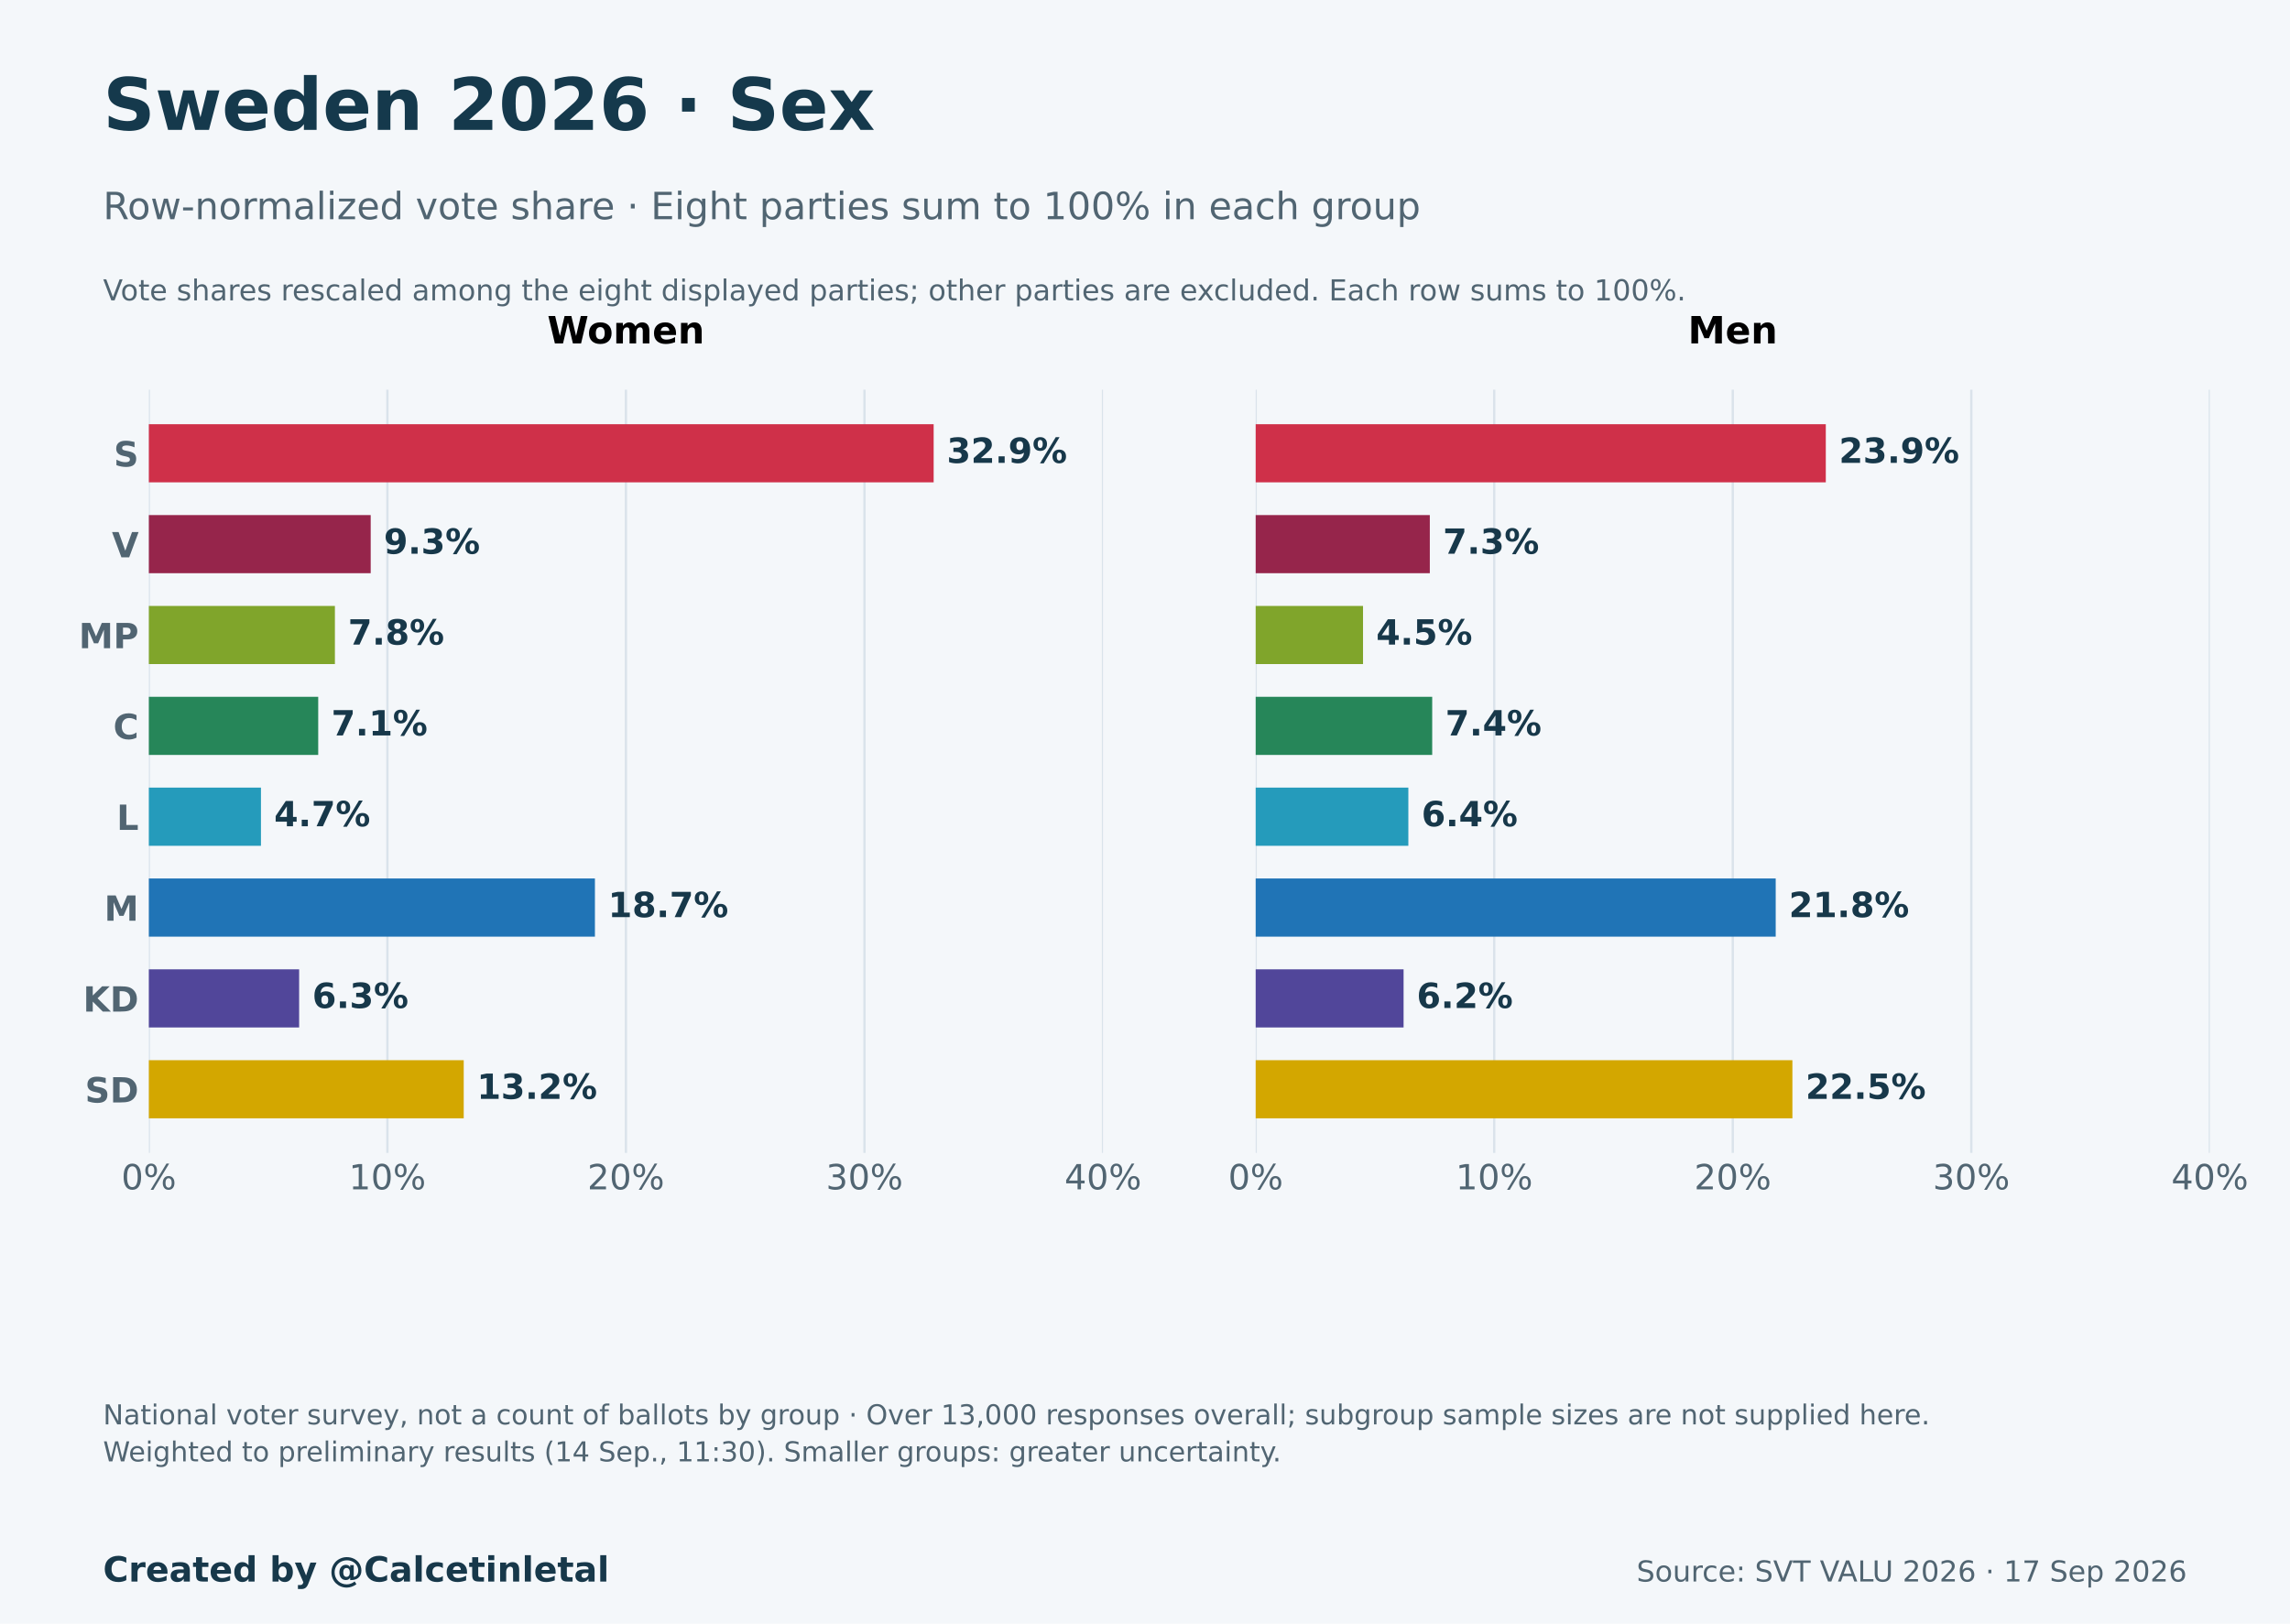
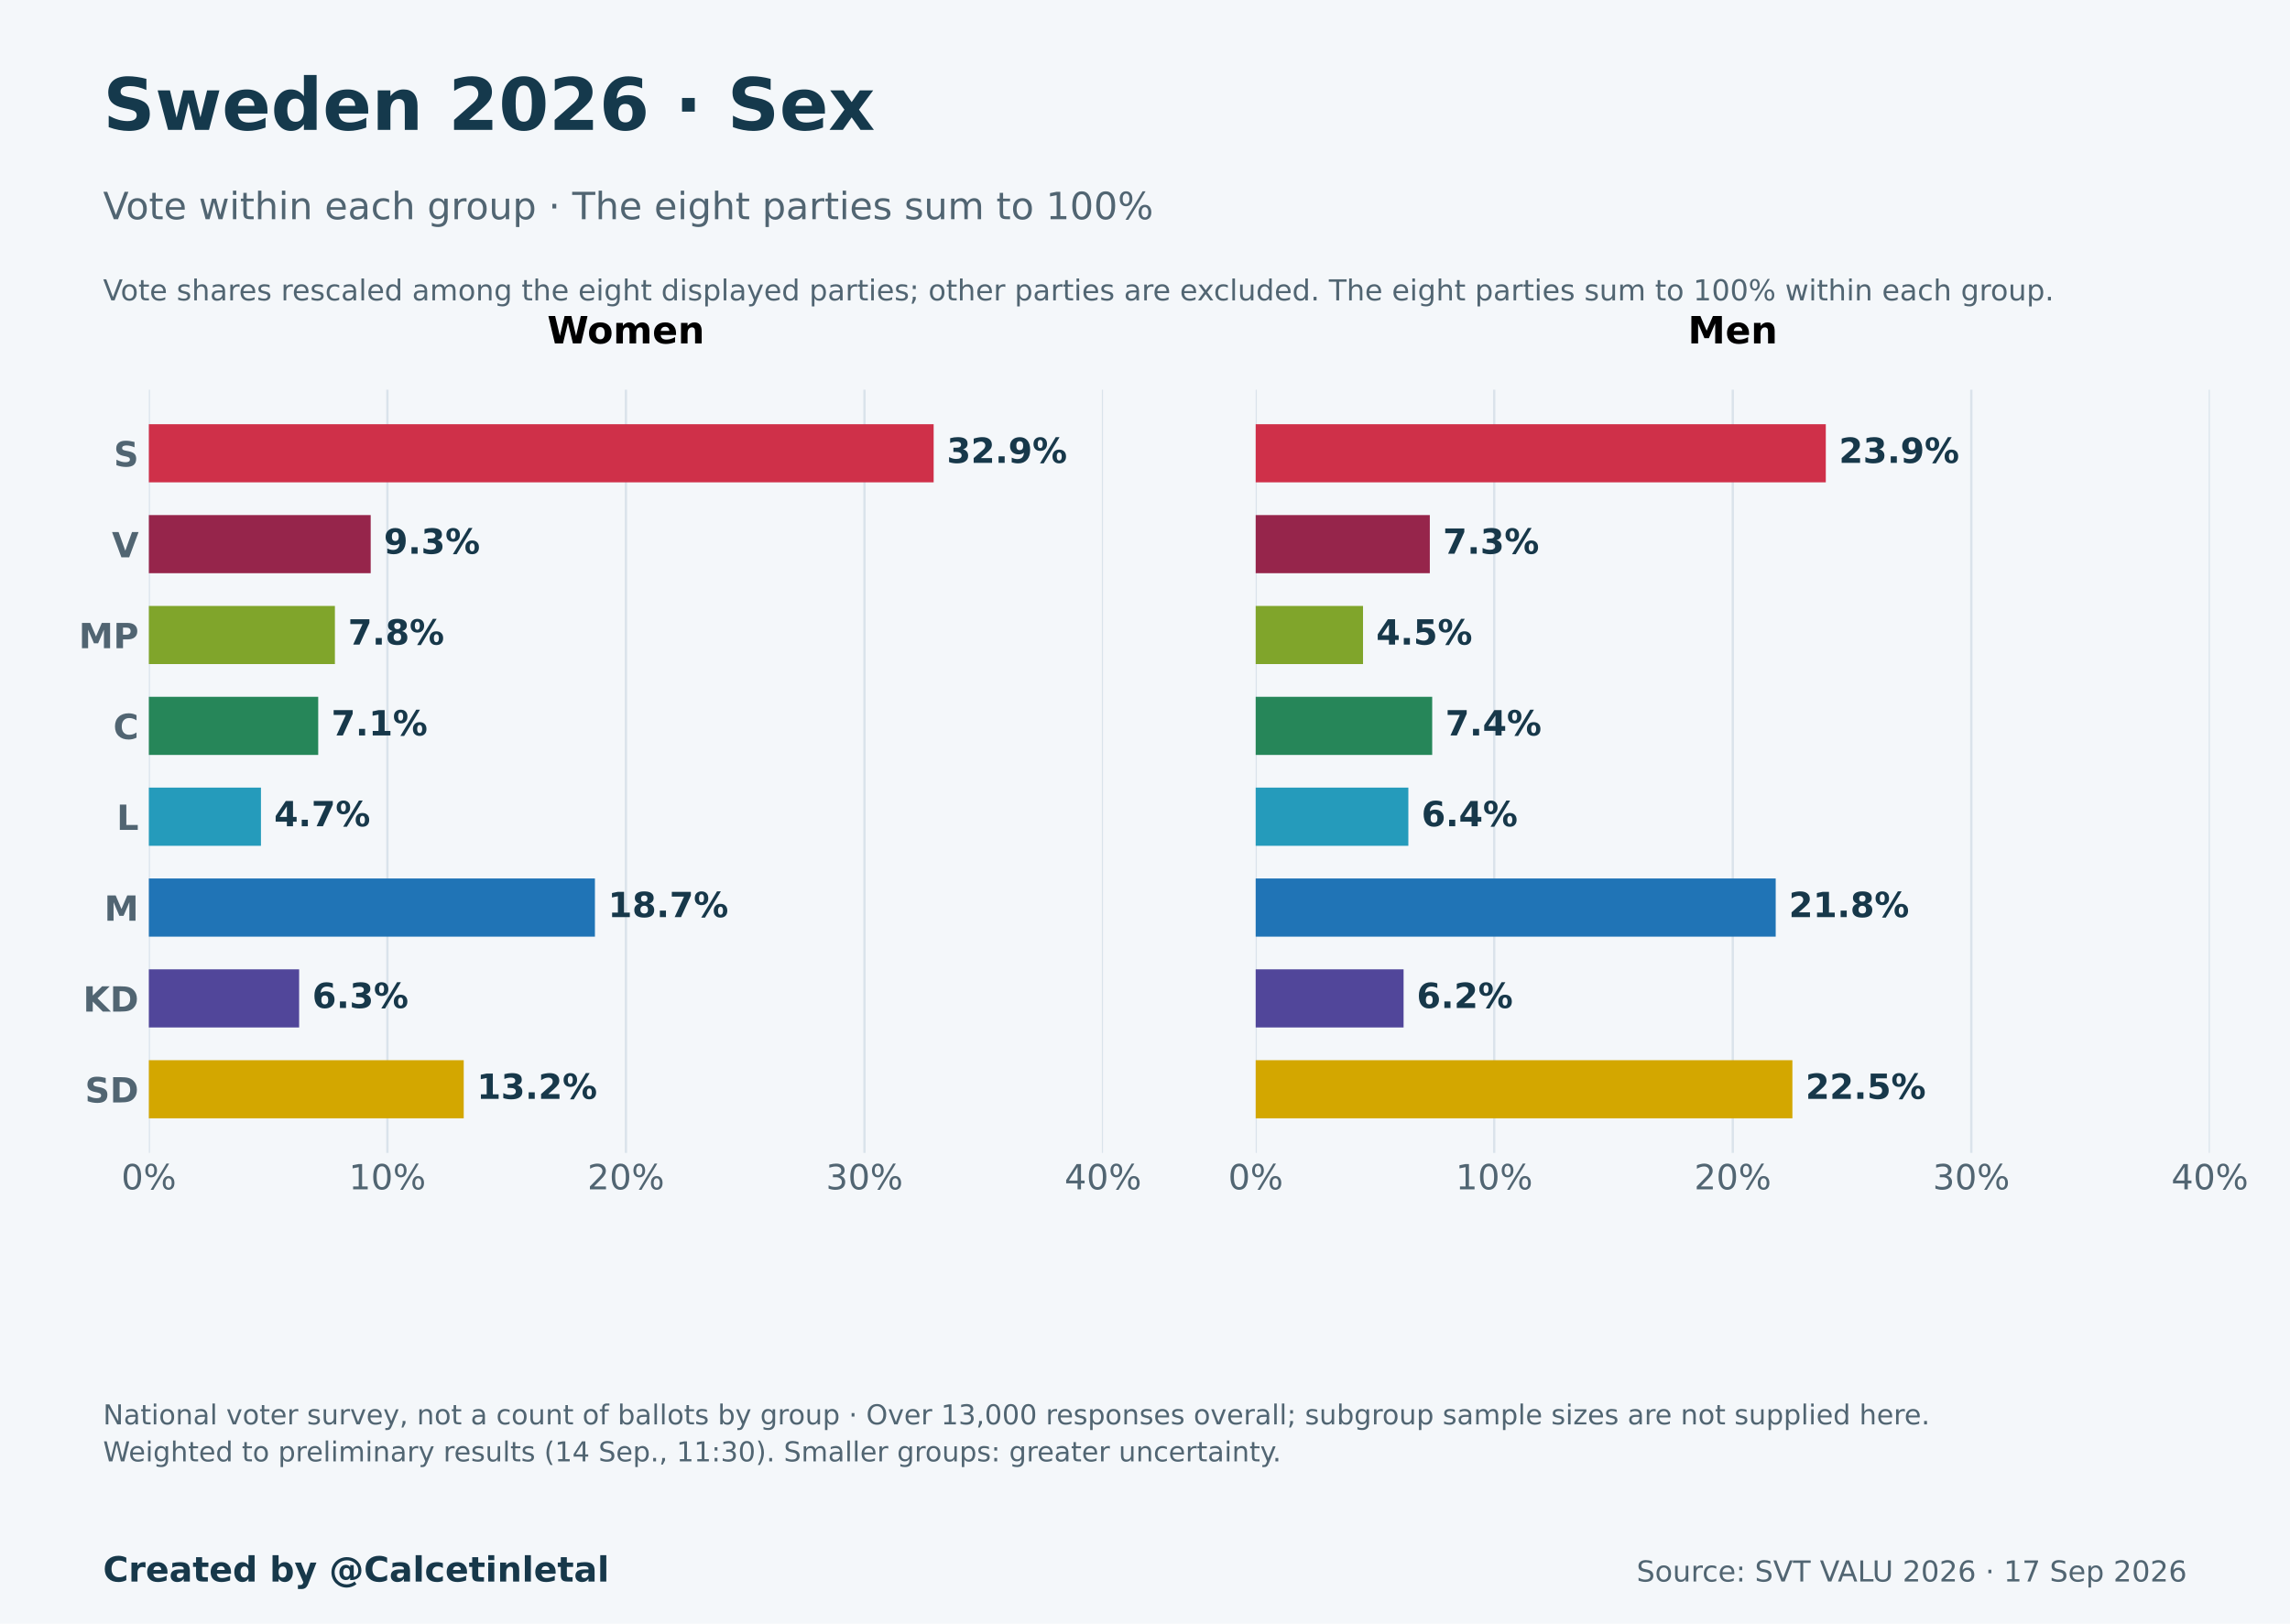
<svg xmlns="http://www.w3.org/2000/svg" xmlns:xlink="http://www.w3.org/1999/xlink" width="792pt" height="561.6pt" viewBox="0 0 792 561.6" version="1.1">
  <defs>
    <style type="text/css">*{stroke-linejoin: round; stroke-linecap: butt}</style>
  </defs>
  <g id="figure_1">
    <g id="patch_1">
      <path d="M 0 561.6 L 792 561.6 L 792 0 L 0 0 z " style="fill: #f4f7fa" />
    </g>
    <g id="axes_1">
      <g id="patch_2">
        <path d="M 51.48 398.736 L 381.48 398.736 L 381.48 134.784 L 51.48 134.784 z " style="fill: #f4f7fa" />
      </g>
      <g id="matplotlib.axis_1">
        <g id="xtick_1">
          <g id="line2d_1">
-             <path d="M 51.48 398.736 L 51.48 134.784 " clip-path="url(#pa90513a1c5)" style="fill: none; stroke: #dae3eb; stroke-width: 0.8; stroke-linecap: square" />
+             <path d="M 51.48 398.736 L 51.48 134.784 " clip-path="url(#p010a01c2fd)" style="fill: none; stroke: #dae3eb; stroke-width: 0.8; stroke-linecap: square" />
          </g>
          <g id="line2d_2" />
          <g id="text_1">
            <text style="font-size: 12px; font-family: 'DejaVu Sans'; text-anchor: middle; fill: #516572" x="51.48" y="411.354" transform="rotate(-0 51.48 411.3541)">0%</text>
          </g>
        </g>
        <g id="xtick_2">
          <g id="line2d_3">
-             <path d="M 133.98 398.736 L 133.98 134.784 " clip-path="url(#pa90513a1c5)" style="fill: none; stroke: #dae3eb; stroke-width: 0.8; stroke-linecap: square" />
+             <path d="M 133.98 398.736 L 133.98 134.784 " clip-path="url(#p010a01c2fd)" style="fill: none; stroke: #dae3eb; stroke-width: 0.8; stroke-linecap: square" />
          </g>
          <g id="line2d_4" />
          <g id="text_2">
            <text style="font-size: 12px; font-family: 'DejaVu Sans'; text-anchor: middle; fill: #516572" x="133.98" y="411.354" transform="rotate(-0 133.98 411.3541)">10%</text>
          </g>
        </g>
        <g id="xtick_3">
          <g id="line2d_5">
-             <path d="M 216.48 398.736 L 216.48 134.784 " clip-path="url(#pa90513a1c5)" style="fill: none; stroke: #dae3eb; stroke-width: 0.8; stroke-linecap: square" />
+             <path d="M 216.48 398.736 L 216.48 134.784 " clip-path="url(#p010a01c2fd)" style="fill: none; stroke: #dae3eb; stroke-width: 0.8; stroke-linecap: square" />
          </g>
          <g id="line2d_6" />
          <g id="text_3">
            <text style="font-size: 12px; font-family: 'DejaVu Sans'; text-anchor: middle; fill: #516572" x="216.48" y="411.354" transform="rotate(-0 216.48 411.3541)">20%</text>
          </g>
        </g>
        <g id="xtick_4">
          <g id="line2d_7">
-             <path d="M 298.98 398.736 L 298.98 134.784 " clip-path="url(#pa90513a1c5)" style="fill: none; stroke: #dae3eb; stroke-width: 0.8; stroke-linecap: square" />
+             <path d="M 298.98 398.736 L 298.98 134.784 " clip-path="url(#p010a01c2fd)" style="fill: none; stroke: #dae3eb; stroke-width: 0.8; stroke-linecap: square" />
          </g>
          <g id="line2d_8" />
          <g id="text_4">
            <text style="font-size: 12px; font-family: 'DejaVu Sans'; text-anchor: middle; fill: #516572" x="298.98" y="411.354" transform="rotate(-0 298.98 411.3541)">30%</text>
          </g>
        </g>
        <g id="xtick_5">
          <g id="line2d_9">
-             <path d="M 381.48 398.736 L 381.48 134.784 " clip-path="url(#pa90513a1c5)" style="fill: none; stroke: #dae3eb; stroke-width: 0.8; stroke-linecap: square" />
+             <path d="M 381.48 398.736 L 381.48 134.784 " clip-path="url(#p010a01c2fd)" style="fill: none; stroke: #dae3eb; stroke-width: 0.8; stroke-linecap: square" />
          </g>
          <g id="line2d_10" />
          <g id="text_5">
            <text style="font-size: 12px; font-family: 'DejaVu Sans'; text-anchor: middle; fill: #516572" x="381.48" y="411.354" transform="rotate(-0 381.48 411.3541)">40%</text>
          </g>
        </g>
      </g>
      <g id="matplotlib.axis_2">
        <g id="ytick_1">
          <g id="line2d_11" />
          <g id="text_6">
            <text style="font-weight: 700; font-size: 12px; font-family: 'DejaVu Sans'; text-anchor: end; fill: #516572" x="47.98" y="161.339" transform="rotate(-0 47.98 161.3391)">S</text>
          </g>
        </g>
        <g id="ytick_2">
          <g id="line2d_12" />
          <g id="text_7">
            <text style="font-weight: 700; font-size: 12px; font-family: 'DejaVu Sans'; text-anchor: end; fill: #516572" x="47.98" y="192.762" transform="rotate(-0 47.98 192.7619)">V</text>
          </g>
        </g>
        <g id="ytick_3">
          <g id="line2d_13" />
          <g id="text_8">
            <text style="font-weight: 700; font-size: 12px; font-family: 'DejaVu Sans'; text-anchor: end; fill: #516572" x="47.98" y="224.185" transform="rotate(-0 47.98 224.1848)">MP</text>
          </g>
        </g>
        <g id="ytick_4">
          <g id="line2d_14" />
          <g id="text_9">
            <text style="font-weight: 700; font-size: 12px; font-family: 'DejaVu Sans'; text-anchor: end; fill: #516572" x="47.98" y="255.608" transform="rotate(-0 47.98 255.6076)">C</text>
          </g>
        </g>
        <g id="ytick_5">
          <g id="line2d_15" />
          <g id="text_10">
            <text style="font-weight: 700; font-size: 12px; font-family: 'DejaVu Sans'; text-anchor: end; fill: #516572" x="47.98" y="287.03" transform="rotate(-0 47.98 287.0305)">L</text>
          </g>
        </g>
        <g id="ytick_6">
          <g id="line2d_16" />
          <g id="text_11">
            <text style="font-weight: 700; font-size: 12px; font-family: 'DejaVu Sans'; text-anchor: end; fill: #516572" x="47.98" y="318.453" transform="rotate(-0 47.98 318.4533)">M</text>
          </g>
        </g>
        <g id="ytick_7">
          <g id="line2d_17" />
          <g id="text_12">
            <text style="font-weight: 700; font-size: 12px; font-family: 'DejaVu Sans'; text-anchor: end; fill: #516572" x="47.98" y="349.876" transform="rotate(-0 47.98 349.8762)">KD</text>
          </g>
        </g>
        <g id="ytick_8">
          <g id="line2d_18" />
          <g id="text_13">
            <text style="font-weight: 700; font-size: 12px; font-family: 'DejaVu Sans'; text-anchor: end; fill: #516572" x="47.98" y="381.299" transform="rotate(-0 47.98 381.2991)">SD</text>
          </g>
        </g>
      </g>
      <g id="patch_3">
-         <path d="M 51.48 146.725 L 322.905 146.725 L 322.905 166.835 L 51.48 166.835 z " clip-path="url(#pa90513a1c5)" style="fill: #cf3049" />
+         <path d="M 51.48 146.725 L 322.905 146.725 L 322.905 166.835 L 51.48 166.835 z " clip-path="url(#p010a01c2fd)" style="fill: #cf3049" />
      </g>
      <g id="patch_4">
-         <path d="M 51.48 178.148 L 128.205 178.148 L 128.205 198.258 L 51.48 198.258 z " clip-path="url(#pa90513a1c5)" style="fill: #96254b" />
+         <path d="M 51.48 178.148 L 128.205 178.148 L 128.205 198.258 L 51.48 198.258 z " clip-path="url(#p010a01c2fd)" style="fill: #96254b" />
      </g>
      <g id="patch_5">
-         <path d="M 51.48 209.57 L 115.83 209.57 L 115.83 229.681 L 51.48 229.681 z " clip-path="url(#pa90513a1c5)" style="fill: #80a52b" />
+         <path d="M 51.48 209.57 L 115.83 209.57 L 115.83 229.681 L 51.48 229.681 z " clip-path="url(#p010a01c2fd)" style="fill: #80a52b" />
      </g>
      <g id="patch_6">
-         <path d="M 51.48 240.993 L 110.055 240.993 L 110.055 261.104 L 51.48 261.104 z " clip-path="url(#pa90513a1c5)" style="fill: #268659" />
+         <path d="M 51.48 240.993 L 110.055 240.993 L 110.055 261.104 L 51.48 261.104 z " clip-path="url(#p010a01c2fd)" style="fill: #268659" />
      </g>
      <g id="patch_7">
-         <path d="M 51.48 272.416 L 90.255 272.416 L 90.255 292.527 L 51.48 292.527 z " clip-path="url(#pa90513a1c5)" style="fill: #259bbb" />
+         <path d="M 51.48 272.416 L 90.255 272.416 L 90.255 292.527 L 51.48 292.527 z " clip-path="url(#p010a01c2fd)" style="fill: #259bbb" />
      </g>
      <g id="patch_8">
-         <path d="M 51.48 303.839 L 205.755 303.839 L 205.755 323.95 L 51.48 323.95 z " clip-path="url(#pa90513a1c5)" style="fill: #2074b6" />
+         <path d="M 51.48 303.839 L 205.755 303.839 L 205.755 323.95 L 51.48 323.95 z " clip-path="url(#p010a01c2fd)" style="fill: #2074b6" />
      </g>
      <g id="patch_9">
-         <path d="M 51.48 335.262 L 103.455 335.262 L 103.455 355.372 L 51.48 355.372 z " clip-path="url(#pa90513a1c5)" style="fill: #51469a" />
+         <path d="M 51.48 335.262 L 103.455 335.262 L 103.455 355.372 L 51.48 355.372 z " clip-path="url(#p010a01c2fd)" style="fill: #51469a" />
      </g>
      <g id="patch_10">
-         <path d="M 51.48 366.685 L 160.38 366.685 L 160.38 386.795 L 51.48 386.795 z " clip-path="url(#pa90513a1c5)" style="fill: #d3a700" />
+         <path d="M 51.48 366.685 L 160.38 366.685 L 160.38 386.795 L 51.48 386.795 z " clip-path="url(#p010a01c2fd)" style="fill: #d3a700" />
      </g>
      <g id="text_14">
        <text style="font-weight: 700; font-size: 12px; font-family: 'DejaVu Sans'; text-anchor: start; fill: #17384a" x="327.442" y="160.091" transform="rotate(-0 327.4425 160.0913)">32.9%</text>
      </g>
      <g id="text_15">
        <text style="font-weight: 700; font-size: 12px; font-family: 'DejaVu Sans'; text-anchor: start; fill: #17384a" x="132.743" y="191.514" transform="rotate(-0 132.7425 191.5141)">9.3%</text>
      </g>
      <g id="text_16">
        <text style="font-weight: 700; font-size: 12px; font-family: 'DejaVu Sans'; text-anchor: start; fill: #17384a" x="120.368" y="222.937" transform="rotate(-0 120.3675 222.937)">7.8%</text>
      </g>
      <g id="text_17">
        <text style="font-weight: 700; font-size: 12px; font-family: 'DejaVu Sans'; text-anchor: start; fill: #17384a" x="114.593" y="254.36" transform="rotate(-0 114.5925 254.3598)">7.1%</text>
      </g>
      <g id="text_18">
        <text style="font-weight: 700; font-size: 12px; font-family: 'DejaVu Sans'; text-anchor: start; fill: #17384a" x="94.793" y="285.783" transform="rotate(-0 94.7925 285.7827)">4.7%</text>
      </g>
      <g id="text_19">
        <text style="font-weight: 700; font-size: 12px; font-family: 'DejaVu Sans'; text-anchor: start; fill: #17384a" x="210.292" y="317.206" transform="rotate(-0 210.2925 317.2055)">18.7%</text>
      </g>
      <g id="text_20">
        <text style="font-weight: 700; font-size: 12px; font-family: 'DejaVu Sans'; text-anchor: start; fill: #17384a" x="107.993" y="348.628" transform="rotate(-0 107.9925 348.6284)">6.3%</text>
      </g>
      <g id="text_21">
        <text style="font-weight: 700; font-size: 12px; font-family: 'DejaVu Sans'; text-anchor: start; fill: #17384a" x="164.917" y="380.051" transform="rotate(-0 164.9175 380.0512)">13.2%</text>
      </g>
      <g id="text_22">
        <text style="font-weight: 700; font-size: 13px; font-family: 'DejaVu Sans'; text-anchor: middle" x="216.48" y="118.784" transform="rotate(-0 216.48 118.784)">Women</text>
      </g>
    </g>
    <g id="axes_2">
      <g id="patch_11">
        <path d="M 434.28 398.736 L 764.28 398.736 L 764.28 134.784 L 434.28 134.784 z " style="fill: #f4f7fa" />
      </g>
      <g id="matplotlib.axis_3">
        <g id="xtick_6">
          <g id="line2d_19">
-             <path d="M 434.28 398.736 L 434.28 134.784 " clip-path="url(#p73e29dd15d)" style="fill: none; stroke: #dae3eb; stroke-width: 0.8; stroke-linecap: square" />
+             <path d="M 434.28 398.736 L 434.28 134.784 " clip-path="url(#pf4c33dc60b)" style="fill: none; stroke: #dae3eb; stroke-width: 0.8; stroke-linecap: square" />
          </g>
          <g id="line2d_20" />
          <g id="text_23">
            <text style="font-size: 12px; font-family: 'DejaVu Sans'; text-anchor: middle; fill: #516572" x="434.28" y="411.354" transform="rotate(-0 434.28 411.3541)">0%</text>
          </g>
        </g>
        <g id="xtick_7">
          <g id="line2d_21">
-             <path d="M 516.78 398.736 L 516.78 134.784 " clip-path="url(#p73e29dd15d)" style="fill: none; stroke: #dae3eb; stroke-width: 0.8; stroke-linecap: square" />
+             <path d="M 516.78 398.736 L 516.78 134.784 " clip-path="url(#pf4c33dc60b)" style="fill: none; stroke: #dae3eb; stroke-width: 0.8; stroke-linecap: square" />
          </g>
          <g id="line2d_22" />
          <g id="text_24">
            <text style="font-size: 12px; font-family: 'DejaVu Sans'; text-anchor: middle; fill: #516572" x="516.78" y="411.354" transform="rotate(-0 516.78 411.3541)">10%</text>
          </g>
        </g>
        <g id="xtick_8">
          <g id="line2d_23">
-             <path d="M 599.28 398.736 L 599.28 134.784 " clip-path="url(#p73e29dd15d)" style="fill: none; stroke: #dae3eb; stroke-width: 0.8; stroke-linecap: square" />
+             <path d="M 599.28 398.736 L 599.28 134.784 " clip-path="url(#pf4c33dc60b)" style="fill: none; stroke: #dae3eb; stroke-width: 0.8; stroke-linecap: square" />
          </g>
          <g id="line2d_24" />
          <g id="text_25">
            <text style="font-size: 12px; font-family: 'DejaVu Sans'; text-anchor: middle; fill: #516572" x="599.28" y="411.354" transform="rotate(-0 599.28 411.3541)">20%</text>
          </g>
        </g>
        <g id="xtick_9">
          <g id="line2d_25">
-             <path d="M 681.78 398.736 L 681.78 134.784 " clip-path="url(#p73e29dd15d)" style="fill: none; stroke: #dae3eb; stroke-width: 0.8; stroke-linecap: square" />
+             <path d="M 681.78 398.736 L 681.78 134.784 " clip-path="url(#pf4c33dc60b)" style="fill: none; stroke: #dae3eb; stroke-width: 0.8; stroke-linecap: square" />
          </g>
          <g id="line2d_26" />
          <g id="text_26">
            <text style="font-size: 12px; font-family: 'DejaVu Sans'; text-anchor: middle; fill: #516572" x="681.78" y="411.354" transform="rotate(-0 681.78 411.3541)">30%</text>
          </g>
        </g>
        <g id="xtick_10">
          <g id="line2d_27">
-             <path d="M 764.28 398.736 L 764.28 134.784 " clip-path="url(#p73e29dd15d)" style="fill: none; stroke: #dae3eb; stroke-width: 0.8; stroke-linecap: square" />
+             <path d="M 764.28 398.736 L 764.28 134.784 " clip-path="url(#pf4c33dc60b)" style="fill: none; stroke: #dae3eb; stroke-width: 0.8; stroke-linecap: square" />
          </g>
          <g id="line2d_28" />
          <g id="text_27">
            <text style="font-size: 12px; font-family: 'DejaVu Sans'; text-anchor: middle; fill: #516572" x="764.28" y="411.354" transform="rotate(-0 764.28 411.3541)">40%</text>
          </g>
        </g>
      </g>
      <g id="matplotlib.axis_4">
        <g id="ytick_9">
          <g id="line2d_29" />
        </g>
        <g id="ytick_10">
          <g id="line2d_30" />
        </g>
        <g id="ytick_11">
          <g id="line2d_31" />
        </g>
        <g id="ytick_12">
          <g id="line2d_32" />
        </g>
        <g id="ytick_13">
          <g id="line2d_33" />
        </g>
        <g id="ytick_14">
          <g id="line2d_34" />
        </g>
        <g id="ytick_15">
          <g id="line2d_35" />
        </g>
        <g id="ytick_16">
          <g id="line2d_36" />
        </g>
      </g>
      <g id="patch_12">
-         <path d="M 434.28 146.725 L 631.455 146.725 L 631.455 166.835 L 434.28 166.835 z " clip-path="url(#p73e29dd15d)" style="fill: #cf3049" />
+         <path d="M 434.28 146.725 L 631.455 146.725 L 631.455 166.835 L 434.28 166.835 z " clip-path="url(#pf4c33dc60b)" style="fill: #cf3049" />
      </g>
      <g id="patch_13">
-         <path d="M 434.28 178.148 L 494.505 178.148 L 494.505 198.258 L 434.28 198.258 z " clip-path="url(#p73e29dd15d)" style="fill: #96254b" />
+         <path d="M 434.28 178.148 L 494.505 178.148 L 494.505 198.258 L 434.28 198.258 z " clip-path="url(#pf4c33dc60b)" style="fill: #96254b" />
      </g>
      <g id="patch_14">
-         <path d="M 434.28 209.57 L 471.405 209.57 L 471.405 229.681 L 434.28 229.681 z " clip-path="url(#p73e29dd15d)" style="fill: #80a52b" />
+         <path d="M 434.28 209.57 L 471.405 209.57 L 471.405 229.681 L 434.28 229.681 z " clip-path="url(#pf4c33dc60b)" style="fill: #80a52b" />
      </g>
      <g id="patch_15">
-         <path d="M 434.28 240.993 L 495.33 240.993 L 495.33 261.104 L 434.28 261.104 z " clip-path="url(#p73e29dd15d)" style="fill: #268659" />
+         <path d="M 434.28 240.993 L 495.33 240.993 L 495.33 261.104 L 434.28 261.104 z " clip-path="url(#pf4c33dc60b)" style="fill: #268659" />
      </g>
      <g id="patch_16">
-         <path d="M 434.28 272.416 L 487.08 272.416 L 487.08 292.527 L 434.28 292.527 z " clip-path="url(#p73e29dd15d)" style="fill: #259bbb" />
+         <path d="M 434.28 272.416 L 487.08 272.416 L 487.08 292.527 L 434.28 292.527 z " clip-path="url(#pf4c33dc60b)" style="fill: #259bbb" />
      </g>
      <g id="patch_17">
-         <path d="M 434.28 303.839 L 614.13 303.839 L 614.13 323.95 L 434.28 323.95 z " clip-path="url(#p73e29dd15d)" style="fill: #2074b6" />
+         <path d="M 434.28 303.839 L 614.13 303.839 L 614.13 323.95 L 434.28 323.95 z " clip-path="url(#pf4c33dc60b)" style="fill: #2074b6" />
      </g>
      <g id="patch_18">
-         <path d="M 434.28 335.262 L 485.43 335.262 L 485.43 355.372 L 434.28 355.372 z " clip-path="url(#p73e29dd15d)" style="fill: #51469a" />
+         <path d="M 434.28 335.262 L 485.43 335.262 L 485.43 355.372 L 434.28 355.372 z " clip-path="url(#pf4c33dc60b)" style="fill: #51469a" />
      </g>
      <g id="patch_19">
-         <path d="M 434.28 366.685 L 619.905 366.685 L 619.905 386.795 L 434.28 386.795 z " clip-path="url(#p73e29dd15d)" style="fill: #d3a700" />
+         <path d="M 434.28 366.685 L 619.905 366.685 L 619.905 386.795 L 434.28 386.795 z " clip-path="url(#pf4c33dc60b)" style="fill: #d3a700" />
      </g>
      <g id="text_28">
        <text style="font-weight: 700; font-size: 12px; font-family: 'DejaVu Sans'; text-anchor: start; fill: #17384a" x="635.992" y="160.091" transform="rotate(-0 635.9925 160.0913)">23.9%</text>
      </g>
      <g id="text_29">
        <text style="font-weight: 700; font-size: 12px; font-family: 'DejaVu Sans'; text-anchor: start; fill: #17384a" x="499.043" y="191.514" transform="rotate(-0 499.0425 191.5141)">7.3%</text>
      </g>
      <g id="text_30">
        <text style="font-weight: 700; font-size: 12px; font-family: 'DejaVu Sans'; text-anchor: start; fill: #17384a" x="475.942" y="222.937" transform="rotate(-0 475.9425 222.937)">4.5%</text>
      </g>
      <g id="text_31">
        <text style="font-weight: 700; font-size: 12px; font-family: 'DejaVu Sans'; text-anchor: start; fill: #17384a" x="499.868" y="254.36" transform="rotate(-0 499.8675 254.3598)">7.4%</text>
      </g>
      <g id="text_32">
        <text style="font-weight: 700; font-size: 12px; font-family: 'DejaVu Sans'; text-anchor: start; fill: #17384a" x="491.618" y="285.783" transform="rotate(-0 491.6175 285.7827)">6.4%</text>
      </g>
      <g id="text_33">
        <text style="font-weight: 700; font-size: 12px; font-family: 'DejaVu Sans'; text-anchor: start; fill: #17384a" x="618.668" y="317.206" transform="rotate(-0 618.6675 317.2055)">21.8%</text>
      </g>
      <g id="text_34">
        <text style="font-weight: 700; font-size: 12px; font-family: 'DejaVu Sans'; text-anchor: start; fill: #17384a" x="489.967" y="348.628" transform="rotate(-0 489.9675 348.6284)">6.2%</text>
      </g>
      <g id="text_35">
        <text style="font-weight: 700; font-size: 12px; font-family: 'DejaVu Sans'; text-anchor: start; fill: #17384a" x="624.442" y="380.051" transform="rotate(-0 624.4425 380.0512)">22.5%</text>
      </g>
      <g id="text_36">
        <text style="font-weight: 700; font-size: 13px; font-family: 'DejaVu Sans'; text-anchor: middle" x="599.28" y="118.784" transform="rotate(-0 599.28 118.784)">Men</text>
      </g>
    </g>
    <g id="text_37">
      <text style="font-weight: 700; font-size: 25px; font-family: 'DejaVu Sans'; text-anchor: start; fill: #15394c" x="35.64" y="44.928" transform="rotate(-0 35.64 44.928)">Sweden 2026 · Sex</text>
    </g>
    <g id="text_38">
-       <text style="font-size: 13px; font-family: 'DejaVu Sans'; text-anchor: start; fill: #516572" x="35.64" y="75.816" transform="rotate(-0 35.64 75.816)">Row-normalized vote share · Eight parties sum to 100% in each group</text>
+       <text style="font-size: 13px; font-family: 'DejaVu Sans'; text-anchor: start; fill: #516572" x="35.64" y="75.816" transform="rotate(-0 35.64 75.816)">Vote within each group · The eight parties sum to 100%</text>
    </g>
    <g id="text_39">
-       <text style="font-size: 10px; font-family: 'DejaVu Sans'; text-anchor: start; fill: #516572" x="35.64" y="103.896" transform="rotate(-0 35.64 103.896)">Vote shares rescaled among the eight displayed parties; other parties are excluded. Each row sums to 100%.</text>
+       <text style="font-size: 10px; font-family: 'DejaVu Sans'; text-anchor: start; fill: #516572" x="35.64" y="103.896" transform="rotate(-0 35.64 103.896)">Vote shares rescaled among the eight displayed parties; other parties are excluded. The eight parties sum to 100% within each group.</text>
    </g>
    <g id="text_40">
      <text style="font-size: 9.5px; font-family: 'DejaVu Sans'; fill: #516572" transform="translate(35.64 492.6365)">National voter survey, not a count of ballots by group · Over 13,000 responses overall; subgroup sample sizes are not supplied here.</text>
      <text style="font-size: 9.5px; font-family: 'DejaVu Sans'; fill: #516572" transform="translate(35.64 505.44)">Weighted to preliminary results (14 Sep., 11:30). Smaller groups: greater uncertainty.</text>
    </g>
    <g id="text_41">
      <a xlink:href="https://x.com/Calcetinletal">
        <text style="font-weight: 700; font-size: 12px; font-family: 'DejaVu Sans'; text-anchor: start; fill: #17384a" x="35.64" y="546.998" transform="rotate(-0 35.64 546.9984)">Created by @Calcetinletal</text>
      </a>
    </g>
    <g id="text_42">
      <a xlink:href="https://www.svt.se/nyheter/sa-rostade-olika-valjargrupper-gr3b30">
        <text style="font-size: 10px; font-family: 'DejaVu Sans'; text-anchor: end; fill: #516572" x="756.36" y="546.998" transform="rotate(-0 756.36 546.9984)">Source: SVT VALU 2026 · 17 Sep 2026</text>
      </a>
    </g>
  </g>
  <defs>
-     <clipPath id="pa90513a1c5">
+     <clipPath id="p010a01c2fd">
      <rect x="51.48" y="134.784" width="330" height="263.952" />
    </clipPath>
-     <clipPath id="p73e29dd15d">
+     <clipPath id="pf4c33dc60b">
      <rect x="434.28" y="134.784" width="330" height="263.952" />
    </clipPath>
  </defs>
</svg>
